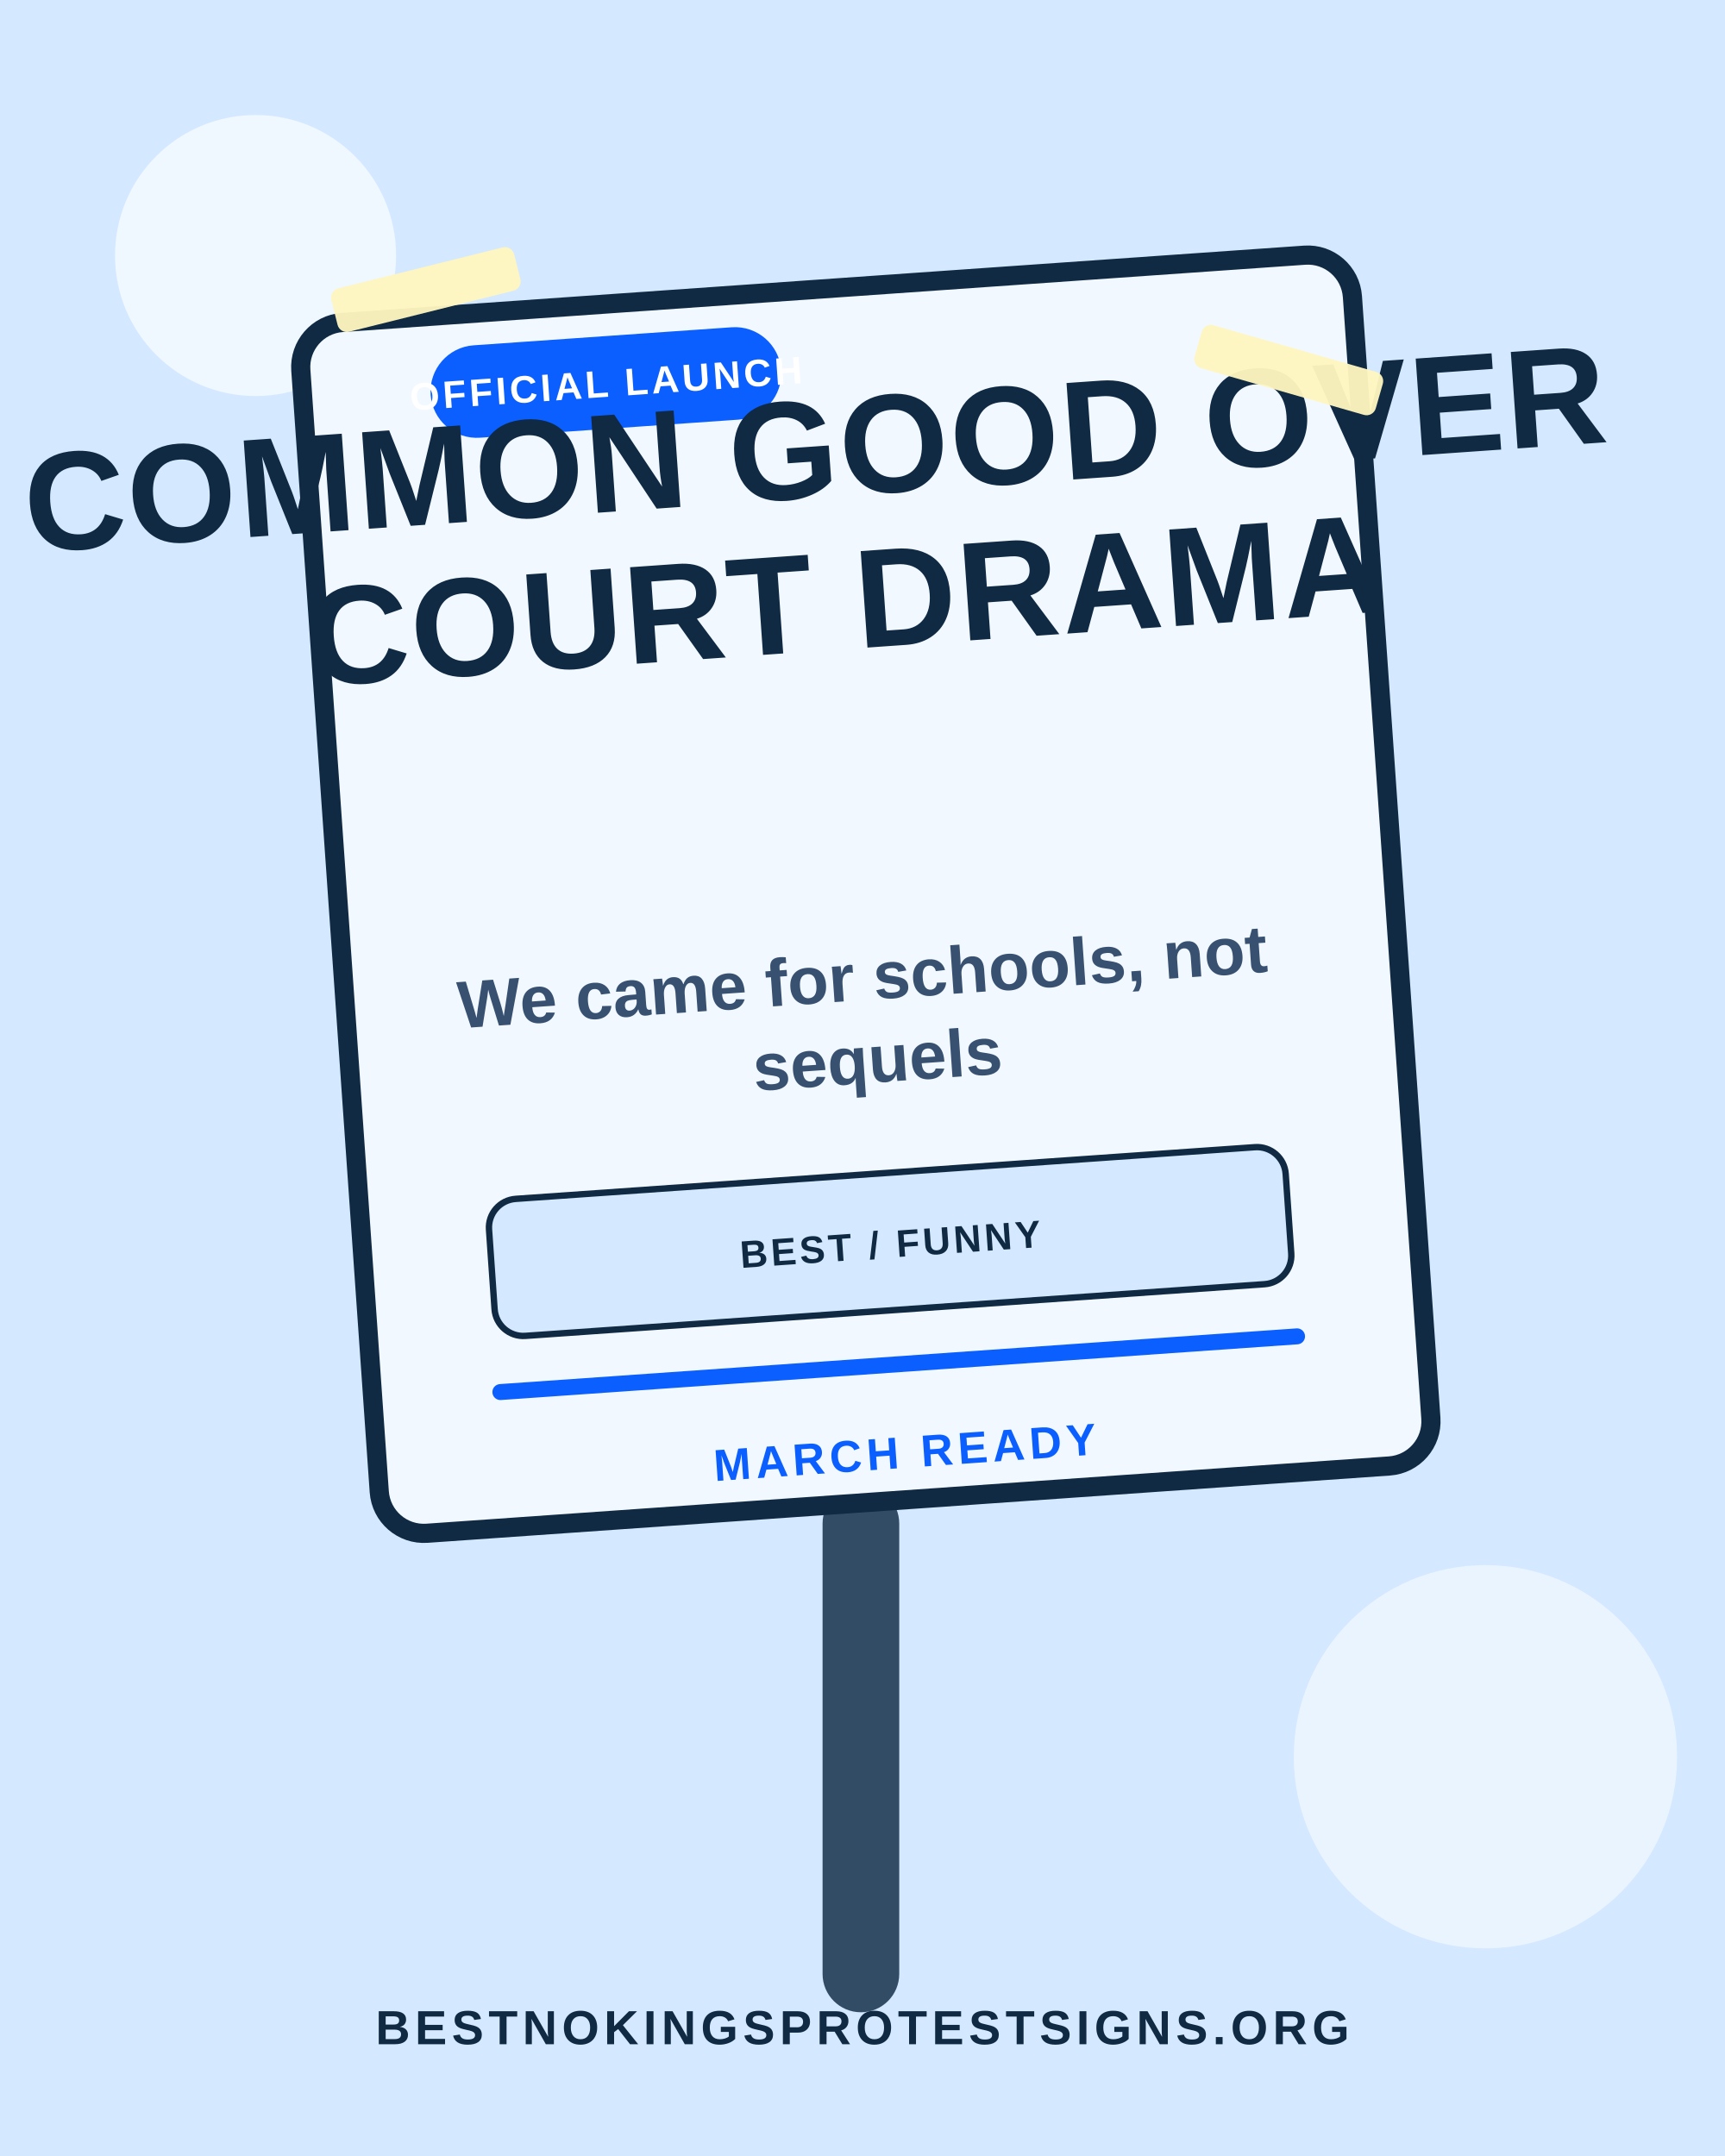
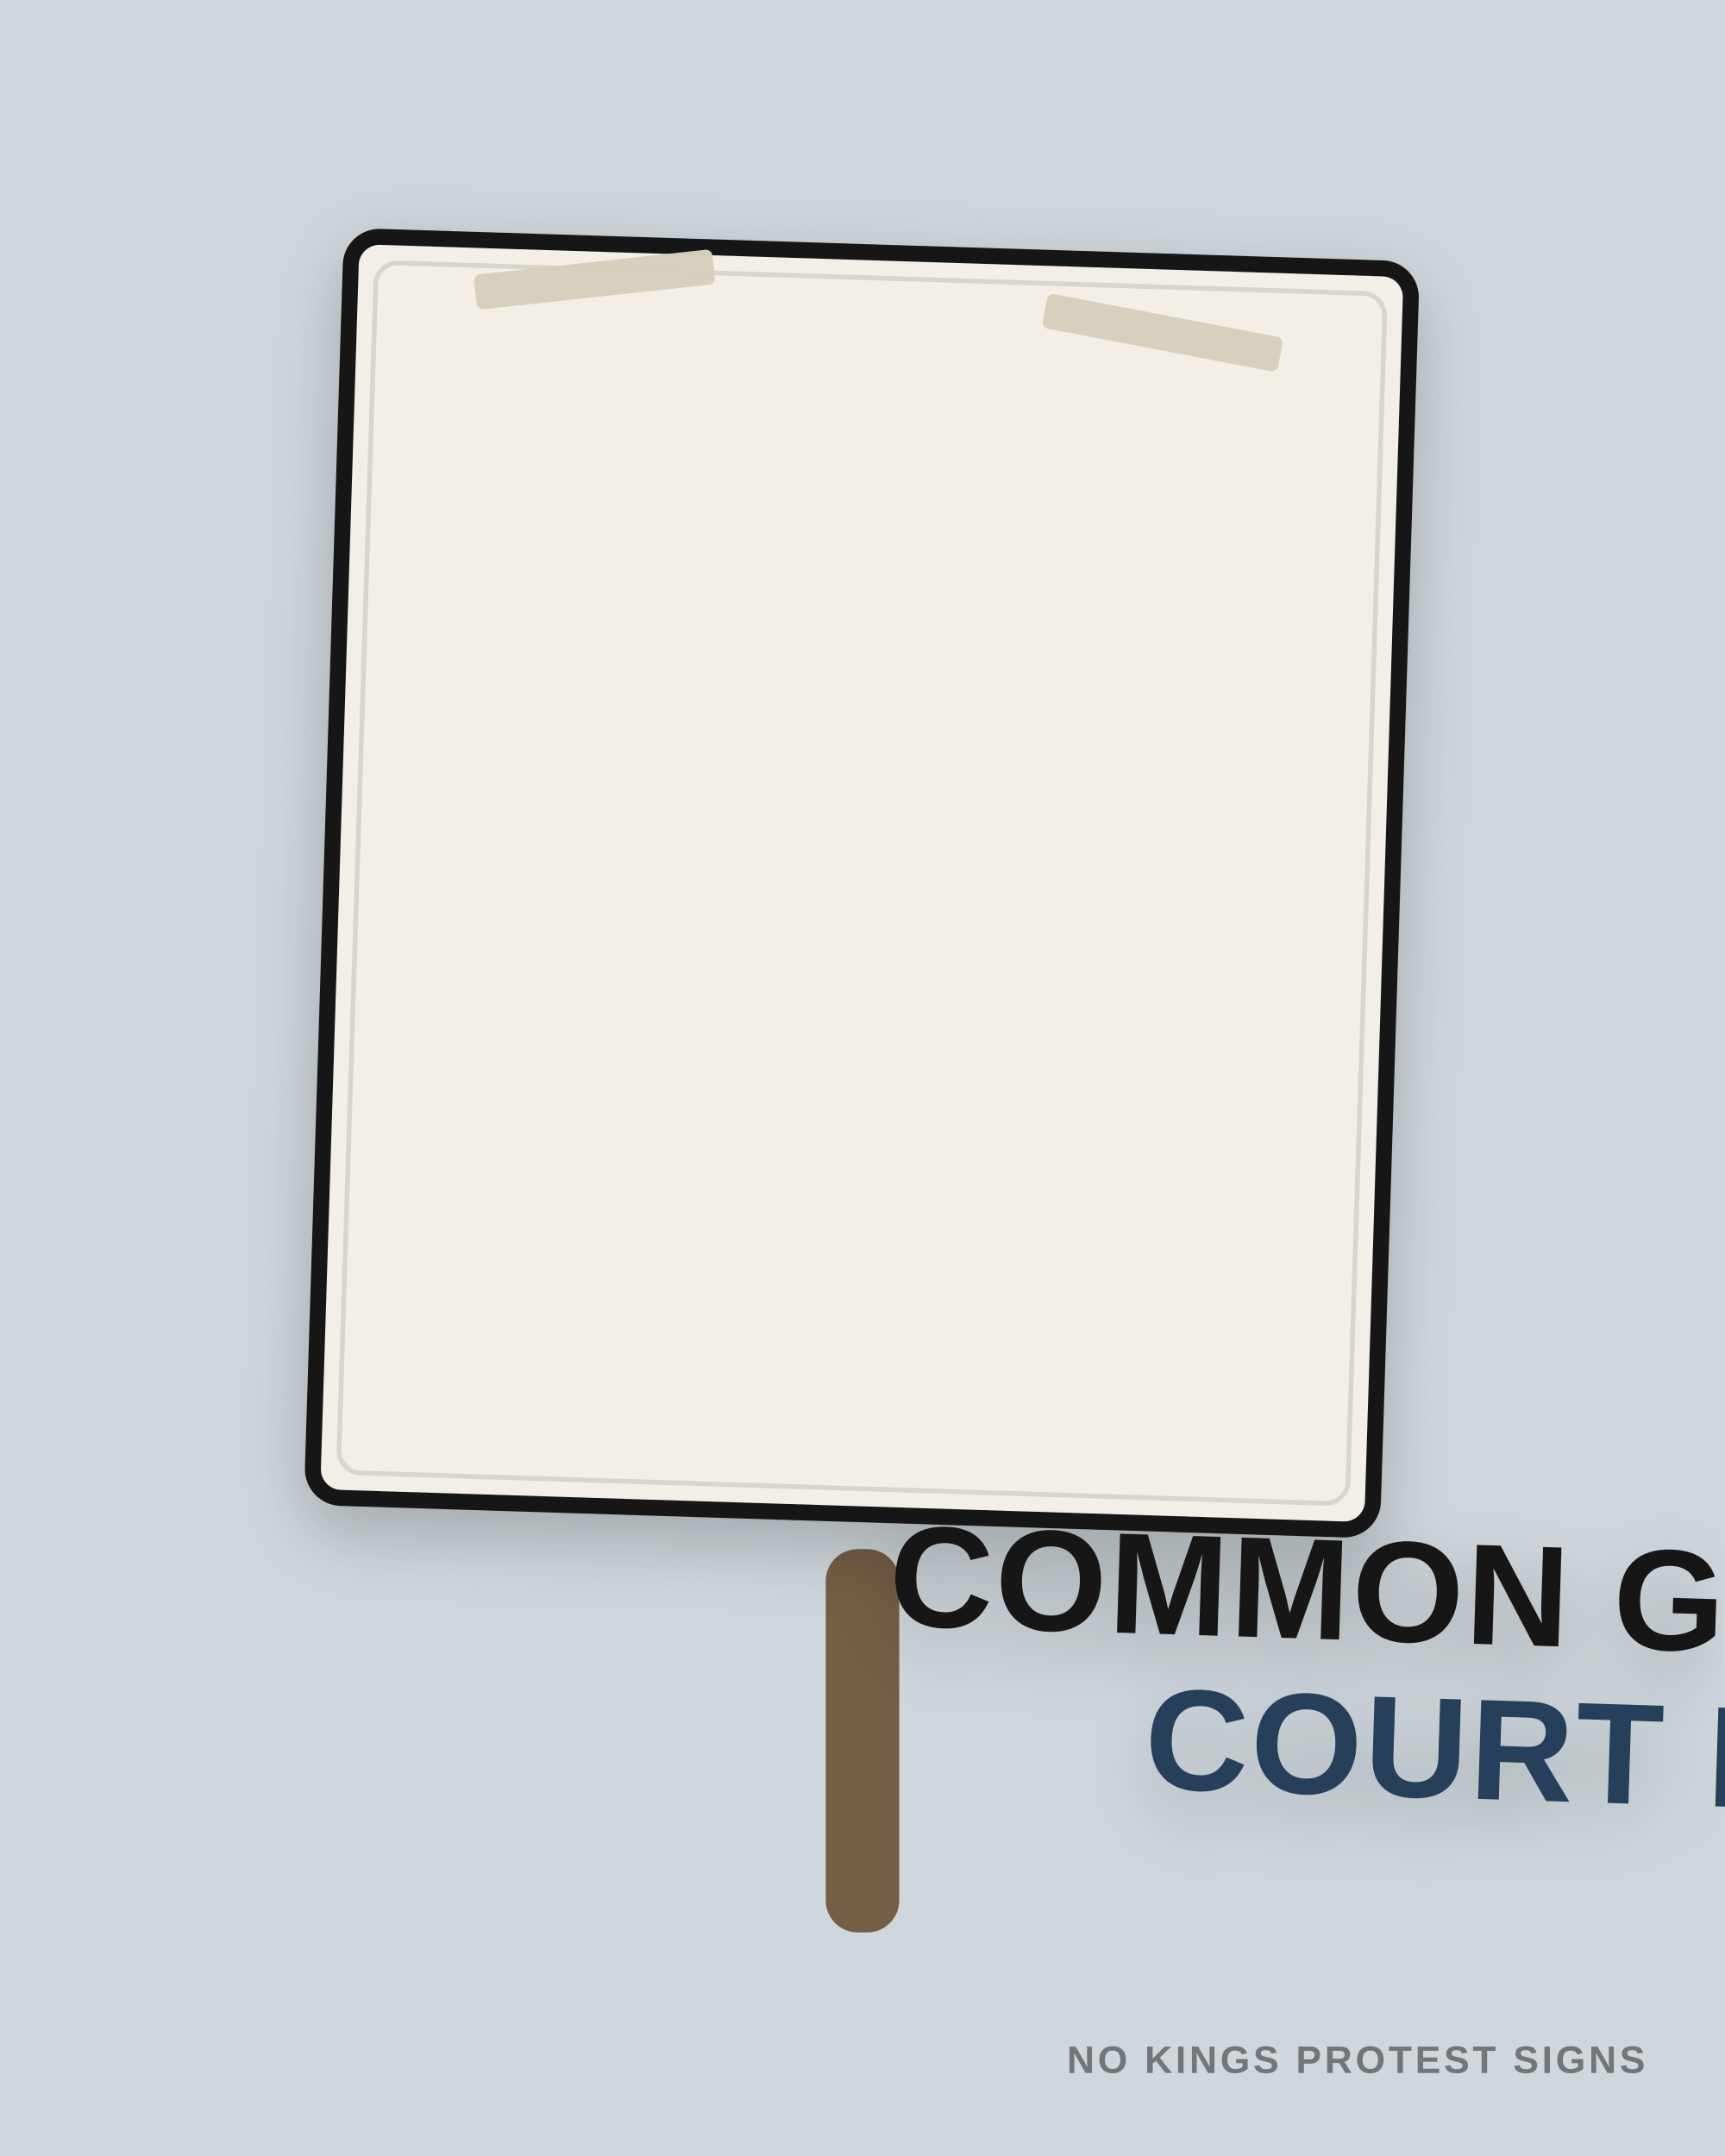
<svg xmlns="http://www.w3.org/2000/svg" width="1080" height="1350" viewBox="0 0 1080 1350" role="img" aria-labelledby="title desc">
-   <rect width="1080" height="1350" fill="#D4E8FF" />
-   <circle cx="160" cy="160" r="88" fill="#F2F8FF" opacity="0.9" />
-   <circle cx="930" cy="1100" r="120" fill="#F2F8FF" opacity="0.75" />
-   <rect x="515" y="930" width="48" height="330" rx="24" fill="#102A43" opacity="0.82" />
-   <g transform="translate(540 530) rotate(-4)">
-     <rect x="-330" y="-350" width="660" height="760" rx="28" fill="#F2F8FF" stroke="#102A43" stroke-width="12" />
-     <rect x="-250" y="-330" width="220" height="58" rx="29" fill="#0B5FFF" />
-     <text x="-140" y="-292" text-anchor="middle" font-family="Arial, Helvetica, sans-serif" font-size="24" font-weight="700" fill="#FFFFFF" letter-spacing="2">OFFICIAL LAUNCH</text>
-     <text x="0" y="-220" text-anchor="middle" font-family="Arial, Helvetica, sans-serif" font-size="88" font-weight="800" fill="#102A43" letter-spacing="1">
-       <tspan x="0" dy="0">COMMON GOOD OVER</tspan>
-       <tspan x="0" dy="96">COURT DRAMA</tspan>
-     </text>
-     <text x="0" y="96" text-anchor="middle" font-family="Arial, Helvetica, sans-serif" font-size="42" font-weight="600" fill="#385170">
-       <tspan x="0" dy="0">We came for schools, not</tspan>
-       <tspan x="0" dy="52">sequels</tspan>
-     </text>
-     <rect x="-250" y="205" width="500" height="86" rx="18" fill="#D4E8FF" stroke="#102A43" stroke-width="4" />
-     <text x="0" y="258" text-anchor="middle" font-family="Arial, Helvetica, sans-serif" font-size="24" font-weight="700" fill="#102A43" letter-spacing="2">BEST / FUNNY</text>
-     <line x1="-250" y1="325" x2="250" y2="325" stroke="#0B5FFF" stroke-width="10" stroke-linecap="round" />
-     <text x="0" y="390" text-anchor="middle" font-family="Arial, Helvetica, sans-serif" font-size="28" font-weight="700" fill="#0B5FFF" letter-spacing="3">MARCH READY</text>
+   <defs>
+     <filter id="shadow" x="-20%" y="-20%" width="140%" height="140%">
+       <feDropShadow dx="0" dy="16" stdDeviation="22" flood-color="#000000" flood-opacity="0.22" />
+     </filter>
+     <pattern id="grain" width="120" height="120" patternUnits="userSpaceOnUse">
+       <circle cx="12" cy="18" r="1.1" fill="#000" opacity="0.13" />
+       <circle cx="58" cy="33" r="1.2" fill="#000" opacity="0.08" />
+       <circle cx="92" cy="76" r="1.1" fill="#000" opacity="0.1" />
+       <circle cx="26" cy="96" r="1" fill="#000" opacity="0.07" />
+     </pattern>
+   </defs>
+   <rect width="1080" height="1350" fill="#cfd7dc" />
+   <rect width="1080" height="1350" fill="url(#grain)" opacity="0.08" />
+   <rect x="517" y="970" width="46" height="240" rx="20" fill="#6f5339" opacity="0.92" />
+   <g transform="translate(540 540) rotate(1.8)" filter="url(#shadow)">
+     <rect x="-332" y="-382" width="664" height="790" rx="18" fill="#f4efe6" stroke="#181818" stroke-width="10" />
+     <rect x="-316" y="-366" width="632" height="758" rx="14" fill="none" stroke="rgba(24,24,24,0.12)" stroke-width="3" />
+     <rect x="-255" y="-360" width="150" height="22" rx="4" fill="#d6cfbe" opacity="0.98" transform="rotate(-8 -255 -360)" />
+     <rect x="105" y="-360" width="150" height="22" rx="4" fill="#d6cfbe" opacity="0.98" transform="rotate(9 105 -360)" />
+     <text x="540" y="477" text-anchor="middle" font-family="Arial Black, Arial, Helvetica, sans-serif" font-size="90" font-weight="900" fill="#151515" letter-spacing="1.2">COMMON GOOD OVER</text>
+     <text x="540" y="574" text-anchor="middle" font-family="Arial Black, Arial, Helvetica, sans-serif" font-size="90" font-weight="900" fill="#26415b" letter-spacing="1.2">COURT DRAMA</text>
  </g>
-   <rect x="206" y="182" width="118" height="28" rx="6" fill="#FFF6BF" opacity="0.95" transform="rotate(-14 206 182)" />
-   <rect x="754" y="202" width="118" height="28" rx="6" fill="#FFF6BF" opacity="0.95" transform="rotate(16 754 202)" />
-   <text x="540" y="1280" text-anchor="middle" font-family="Arial, Helvetica, sans-serif" font-size="30" font-weight="700" fill="#102A43" letter-spacing="3">BESTNOKINGSPROTESTSIGNS.ORG</text>
+   <text x="1030" y="1298" text-anchor="end" font-family="Arial, Helvetica, sans-serif" font-size="24" font-weight="700" fill="#262626" opacity="0.55" letter-spacing="2">NO KINGS PROTEST SIGNS</text>
</svg>
